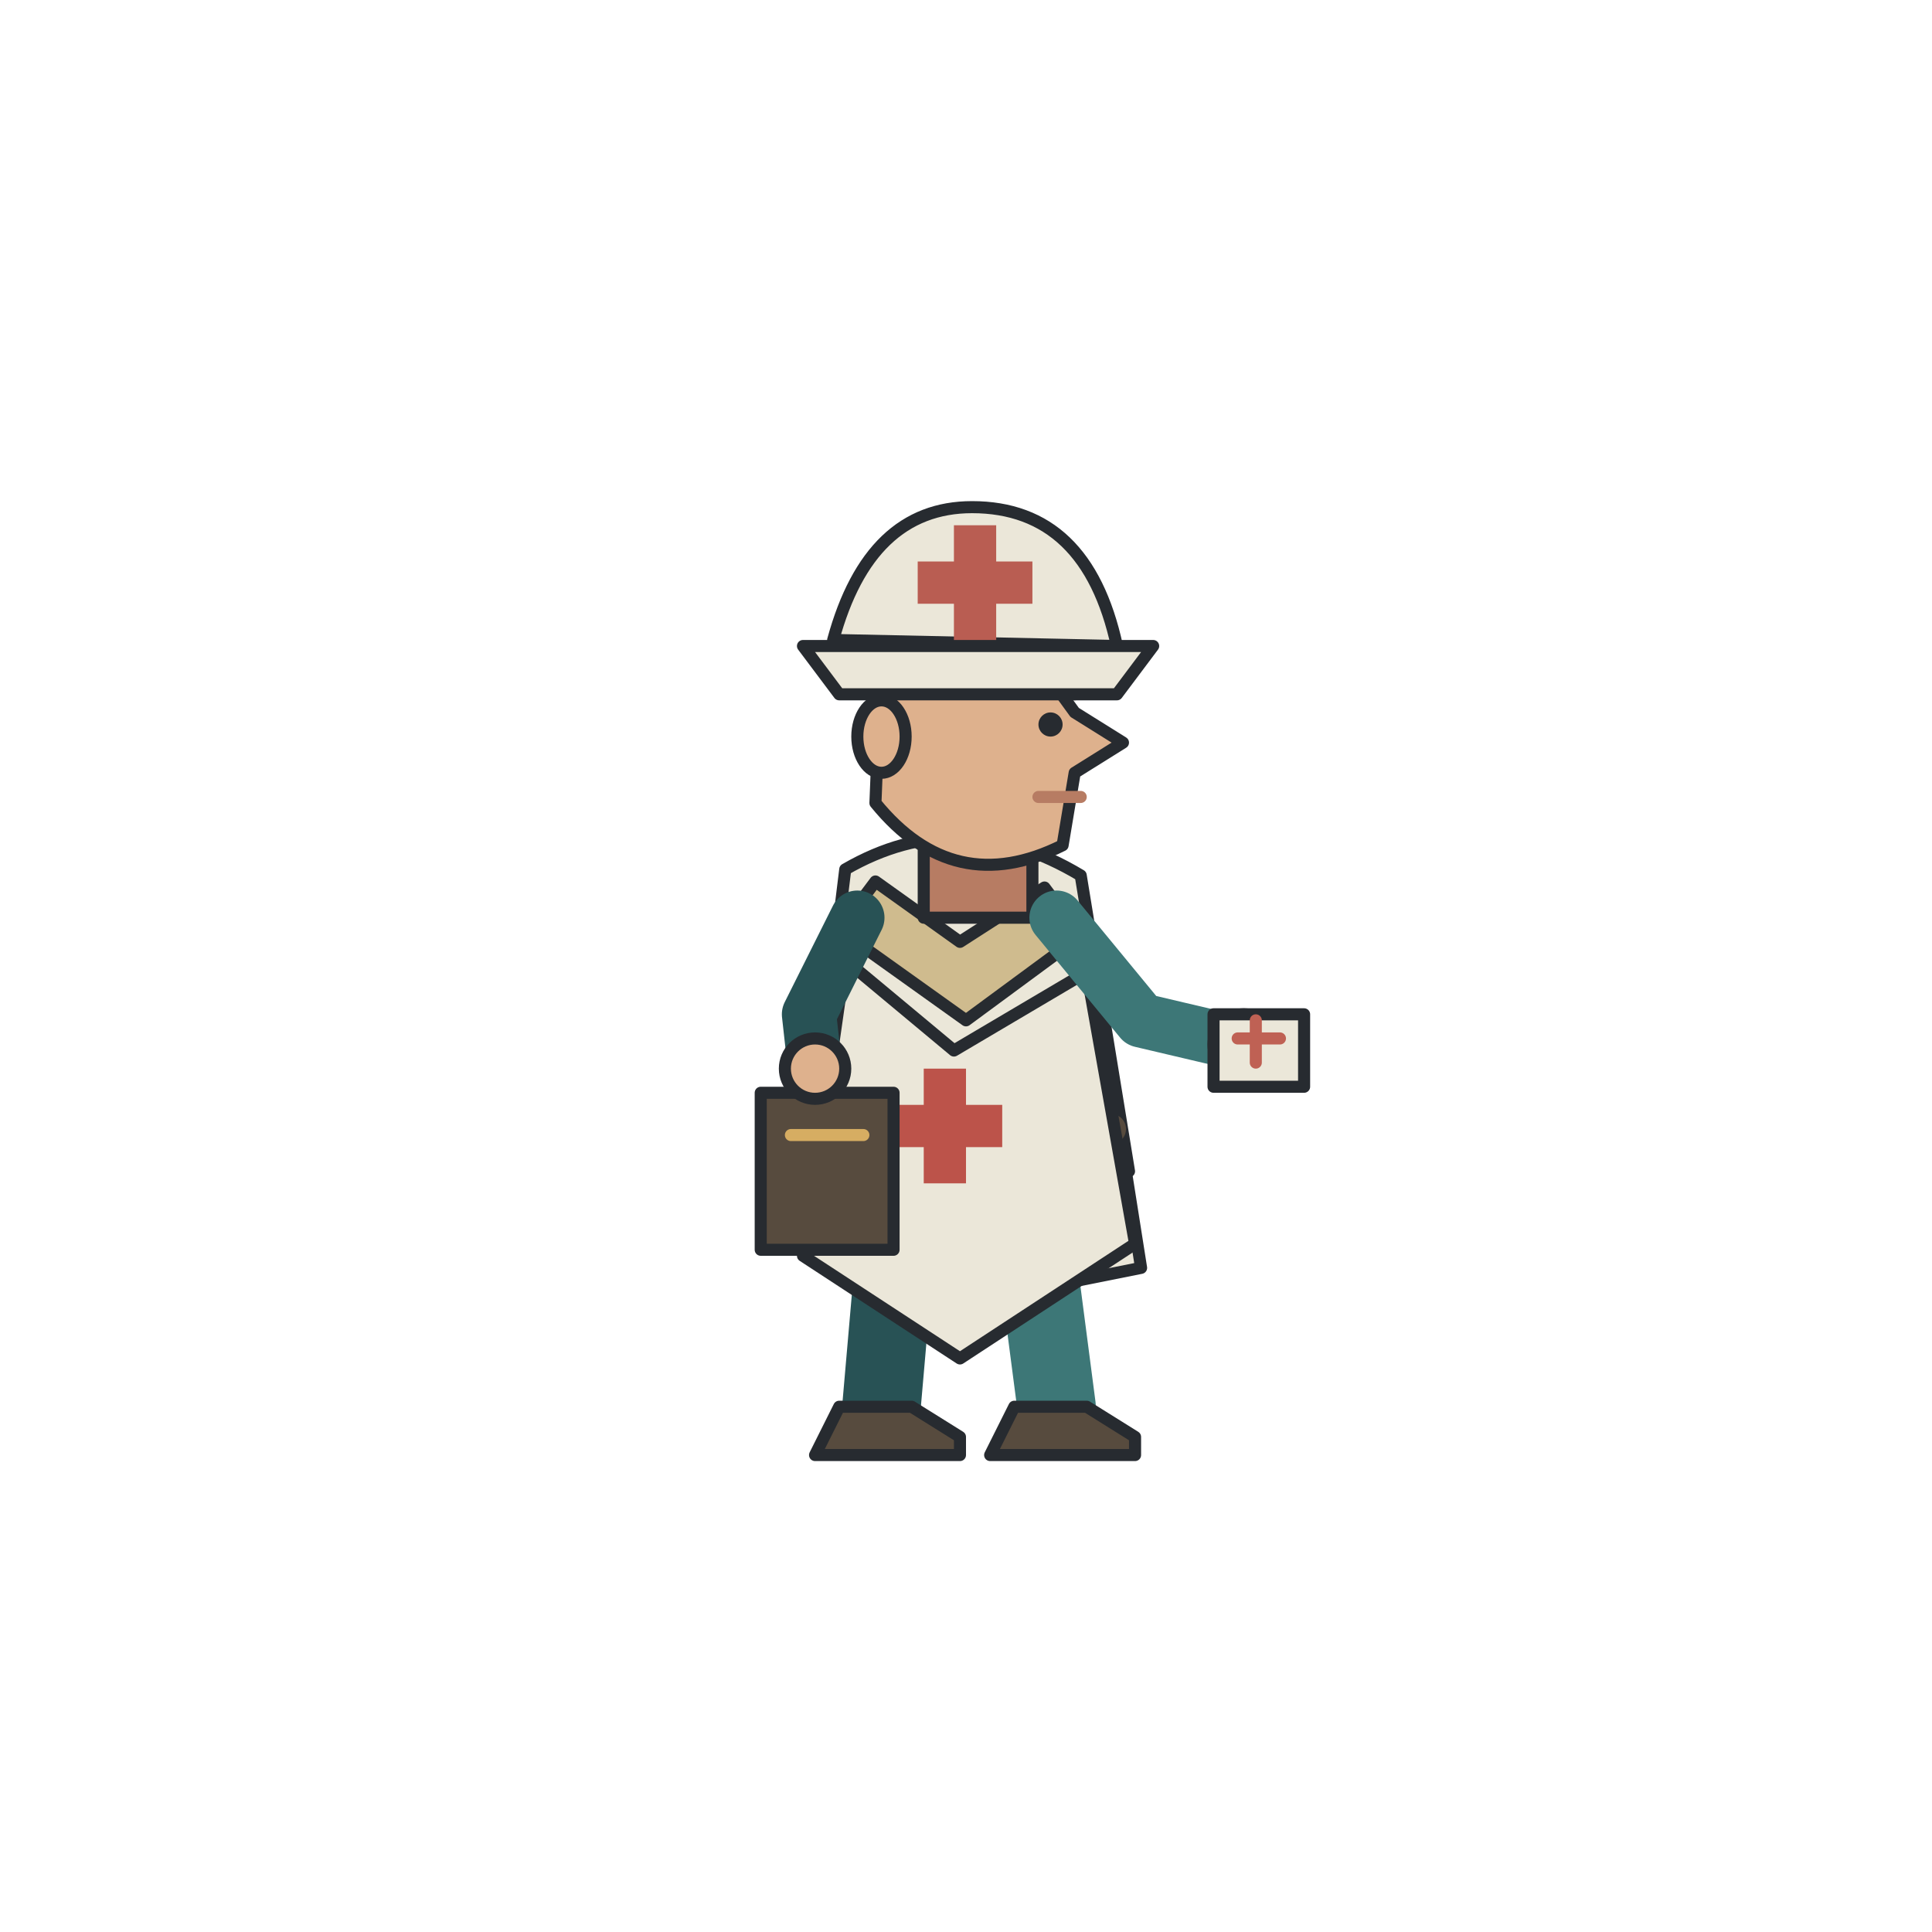
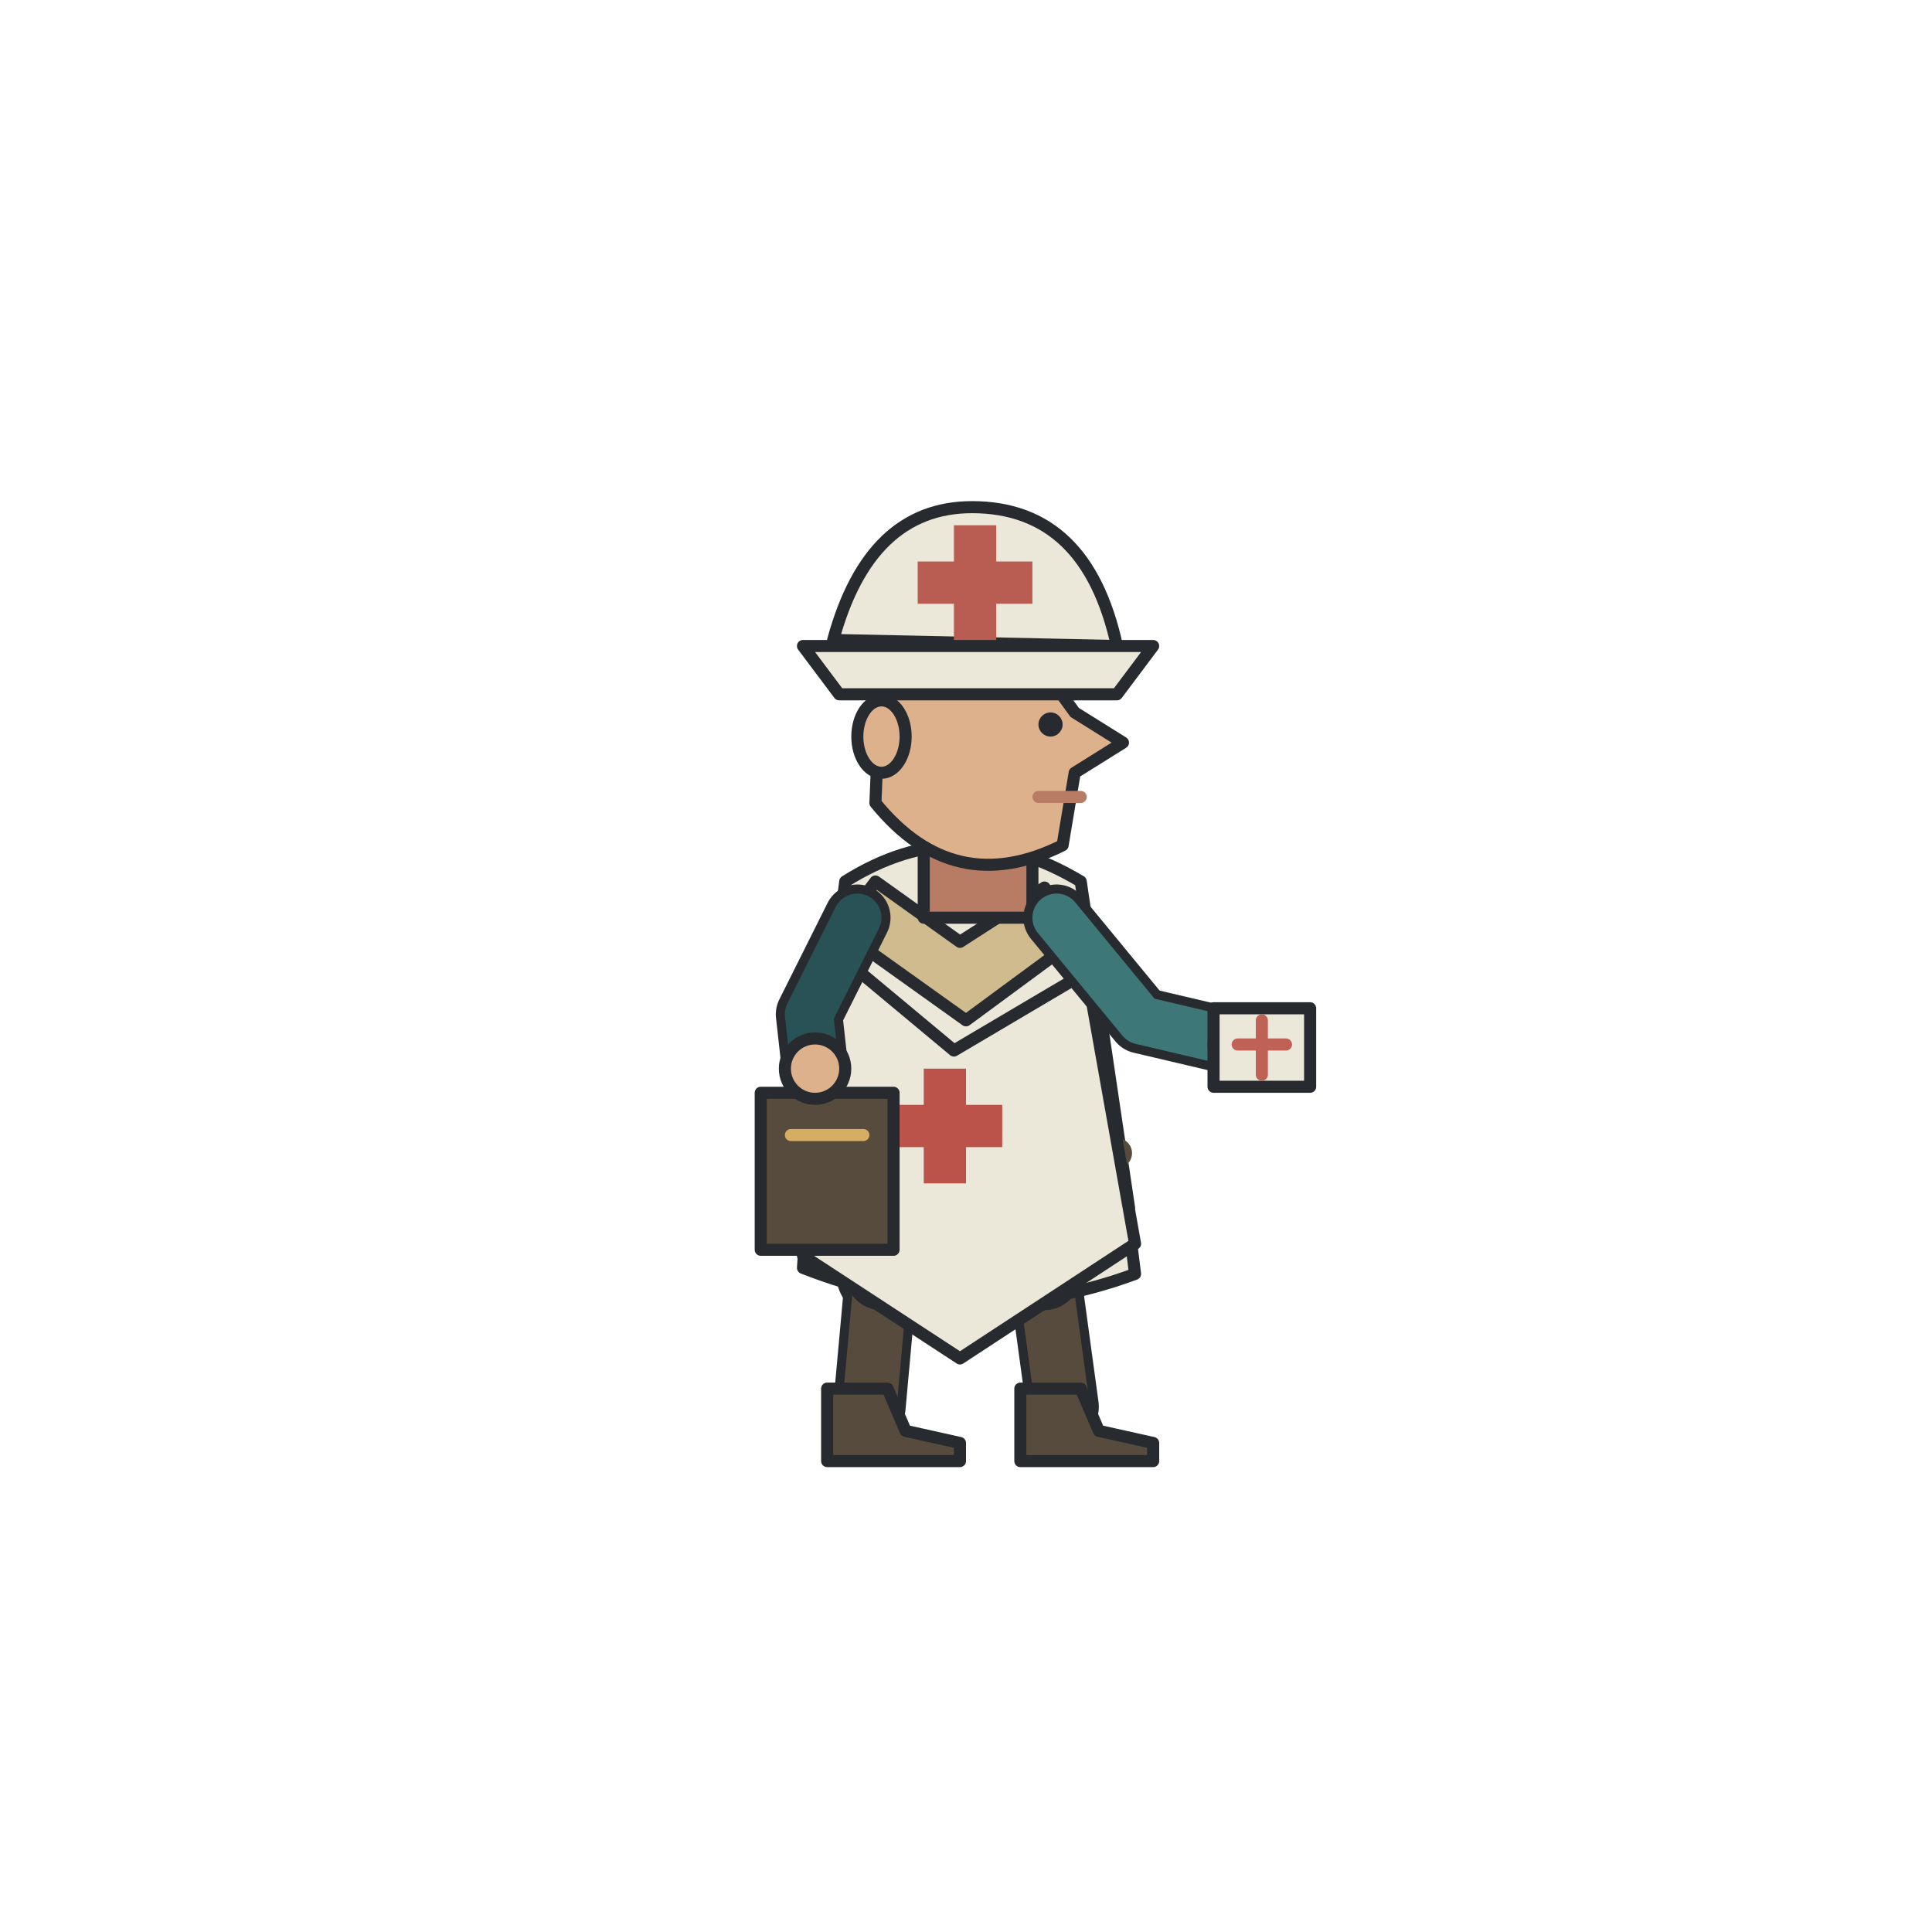
<svg xmlns="http://www.w3.org/2000/svg" width="192" height="192" viewBox="-64 0 320 192">
-   <g transform="scale(1)">
-     <path d="M84 123L84 146 82 169" fill="none" stroke="#285255" stroke-width="13" stroke-linejoin="round" stroke-linecap="round" />
-     <circle cx="84" cy="146" r="5" fill="#285255" stroke="#272b30" stroke-width="2" />
-     <path d="M75 169h12l8 5v3h-24z" fill="#574b3e" stroke="#272b30" stroke-width="2" stroke-linejoin="round" stroke-linecap="round" />
-     <path d="M108 123L108 146 111 169" fill="none" stroke="#3d7777" stroke-width="13" stroke-linejoin="round" stroke-linecap="round" />
-     <circle cx="108" cy="146" r="5" fill="#3d7777" stroke="#272b30" stroke-width="2" />
-     <path d="M104 169h12l8 5v3h-24z" fill="#574b3e" stroke="#272b30" stroke-width="2" stroke-linejoin="round" stroke-linecap="round" />
+   <path d="M87 124L82 147" fill="none" stroke="#272b30" stroke-width="15" stroke-linejoin="round" stroke-linecap="round" />
+   <path d="M87 124L82 147" fill="none" stroke="#285255" stroke-width="12" stroke-linejoin="round" stroke-linecap="round" />
+   <path d="M82 147L80 169" fill="none" stroke="#272b30" stroke-width="12" stroke-linejoin="round" stroke-linecap="round" />
+   <path d="M82 147L80 169" fill="none" stroke="#574b3e" stroke-width="9" stroke-linejoin="round" stroke-linecap="round" />
+   <circle cx="82" cy="147" r="5" fill="#285255" stroke="#272b30" stroke-width="2" />
+   <g transform="translate(80 176) rotate(0 0 0)">
+     <path d="M-7-10h10l3 7 9 2v3H-7z" fill="#574b3e" stroke="#272b30" stroke-width="2" stroke-linejoin="round" stroke-linecap="round" />
+   </g>
+   <path d="M104 124L109 147" fill="none" stroke="#272b30" stroke-width="15" stroke-linejoin="round" stroke-linecap="round" />
+   <path d="M104 124L109 147" fill="none" stroke="#3d7777" stroke-width="12" stroke-linejoin="round" stroke-linecap="round" />
+   <path d="M109 147L112 169" fill="none" stroke="#272b30" stroke-width="12" stroke-linejoin="round" stroke-linecap="round" />
+   <path d="M109 147L112 169" fill="none" stroke="#574b3e" stroke-width="9" stroke-linejoin="round" stroke-linecap="round" />
+   <circle cx="109" cy="147" r="5" fill="#3d7777" stroke="#272b30" stroke-width="2" />
+   <g transform="translate(112 176) rotate(0 0 0)">
+     <path d="M-7-10h10l3 7 9 2v3H-7z" fill="#574b3e" stroke="#272b30" stroke-width="2" stroke-linejoin="round" stroke-linecap="round" />
  </g>
  <g transform="translate(0 0)">
-     <path d="M76 80q19-11 39 1l8 49-23 15-30-16z" fill="#ebe7d9" stroke="#272b30" stroke-width="2" stroke-linejoin="round" stroke-linecap="round" />
-     <path d="M71 127l29 11 22-11 3 19-30 6-24-11z" fill="#ebe7d9" stroke="#272b30" stroke-width="2" stroke-linejoin="round" stroke-linecap="round" />
+     <path d="M76 82q19-12 39 0l8 54q-22 11-54 0z" fill="#ebe7d9" stroke="#272b30" stroke-width="2" stroke-linejoin="round" stroke-linecap="round" />
+     <path d="M70 131q26 10 52 0l2 16q-27 10-55-1z" fill="#ebe7d9" stroke="#272b30" stroke-width="2" stroke-linejoin="round" stroke-linecap="round" />
    <path d="M81 82l14 10 14-9 6 8-19 14-21-15z" fill="#cfbb8e" stroke="#272b30" stroke-width="2" stroke-linejoin="round" stroke-linecap="round" />
-     <path d="M77 123h43" fill="none" stroke="#574b3e" stroke-width="5" stroke-linejoin="round" stroke-linecap="round" />
-     <circle cx="98" cy="123" r="4" fill="#d6ad62" stroke="#272b30" stroke-width="2" />
+     <path d="M73 127h48" fill="none" stroke="#574b3e" stroke-width="5" stroke-linejoin="round" stroke-linecap="round" />
+     <circle cx="98" cy="127" r="4" fill="#d6ad62" stroke="#272b30" stroke-width="2" />
    <path d="M76 95l18 15 22-13 8 45-29 19-26-17z" fill="#ebe7d9" stroke="#272b30" stroke-width="2" stroke-linejoin="round" stroke-linecap="round" />
    <path d="M89 113h7v6h6v7h-6v6h-7v-6h-6v-7h6z" fill="#bc534a" stroke="none" stroke-width="2" stroke-linejoin="round" stroke-linecap="round" />
    <path d="M62 117h22v26H62z" fill="#574b3e" stroke="#272b30" stroke-width="2" stroke-linejoin="round" stroke-linecap="round" />
    <path d="M67 124h12" fill="none" stroke="#d6ad62" stroke-width="2" stroke-linejoin="round" stroke-linecap="round" />
  </g>
  <g transform="translate(0 0)">
    <path d="M89 72h18v16H89z" fill="#b77c63" stroke="#272b30" stroke-width="2" stroke-linejoin="round" stroke-linecap="round" />
    <path d="M82 44q11-8 24-1l8 11 8 5-8 5-2 12q-18 9-31-7z" fill="#deb18d" stroke="#272b30" stroke-width="2" stroke-linejoin="round" stroke-linecap="round" />
    <ellipse cx="82" cy="58" rx="4" ry="6" fill="#deb18d" stroke="#272b30" stroke-width="2" />
    <path d="M104 50l10 1" fill="none" stroke="#574b3e" stroke-width="2" stroke-linejoin="round" stroke-linecap="round" />
    <ellipse cx="110" cy="56" rx="2" ry="2" fill="#272b30" stroke="none" stroke-width="2" />
    <path d="M108 68h7" fill="none" stroke="#b77c63" stroke-width="2" stroke-linejoin="round" stroke-linecap="round" />
    <path d="M74 42q6-22 23-22 19 0 24 23z" fill="#ebe7d9" stroke="#272b30" stroke-width="2" stroke-linejoin="round" stroke-linecap="round" />
    <path d="M69 43h58l-6 8H75z" fill="#ebe7d9" stroke="#272b30" stroke-width="2" stroke-linejoin="round" stroke-linecap="round" />
    <path d="M94 23h7v6h6v7h-6v6h-7v-6h-6v-7h6z" fill="#b95d52" stroke="none" stroke-width="2" stroke-linejoin="round" stroke-linecap="round" />
  </g>
-   <path d="M78 88L70 104 71 113" fill="none" stroke="#285255" stroke-width="9" stroke-linejoin="round" stroke-linecap="round" />
-   <path d="M111 88L125 105 142 109" fill="none" stroke="#3d7777" stroke-width="9" stroke-linejoin="round" stroke-linecap="round" />
+   <path d="M78 88L70 104 71 113" fill="none" stroke="#272b30" stroke-width="11" stroke-linejoin="round" stroke-linecap="round" />
+   <path d="M78 88L70 104 71 113" fill="none" stroke="#285255" stroke-width="8" stroke-linejoin="round" stroke-linecap="round" />
+   <path d="M111 88L125 105 142 109" fill="none" stroke="#272b30" stroke-width="11" stroke-linejoin="round" stroke-linecap="round" />
+   <path d="M111 88L125 105 142 109" fill="none" stroke="#3d7777" stroke-width="8" stroke-linejoin="round" stroke-linecap="round" />
  <circle cx="71" cy="113" r="5" fill="#deb18d" stroke="#272b30" stroke-width="2" />
  <circle cx="142" cy="109" r="5" fill="#deb18d" stroke="#272b30" stroke-width="2" />
-   <path d="M137 104h15v12h-15z" fill="#ebe7d9" stroke="#272b30" stroke-width="2" stroke-linejoin="round" stroke-linecap="round" />
-   <path d="M141 108h7M144 105v7" fill="none" stroke="#bf6154" stroke-width="2" stroke-linejoin="round" stroke-linecap="round" />
+   <path d="M137 103h16v13h-16z" fill="#ebe7d9" stroke="#272b30" stroke-width="2" stroke-linejoin="round" stroke-linecap="round" />
+   <path d="M141 109h8M145 105v9" fill="none" stroke="#bf6154" stroke-width="2" stroke-linejoin="round" stroke-linecap="round" />
</svg>
